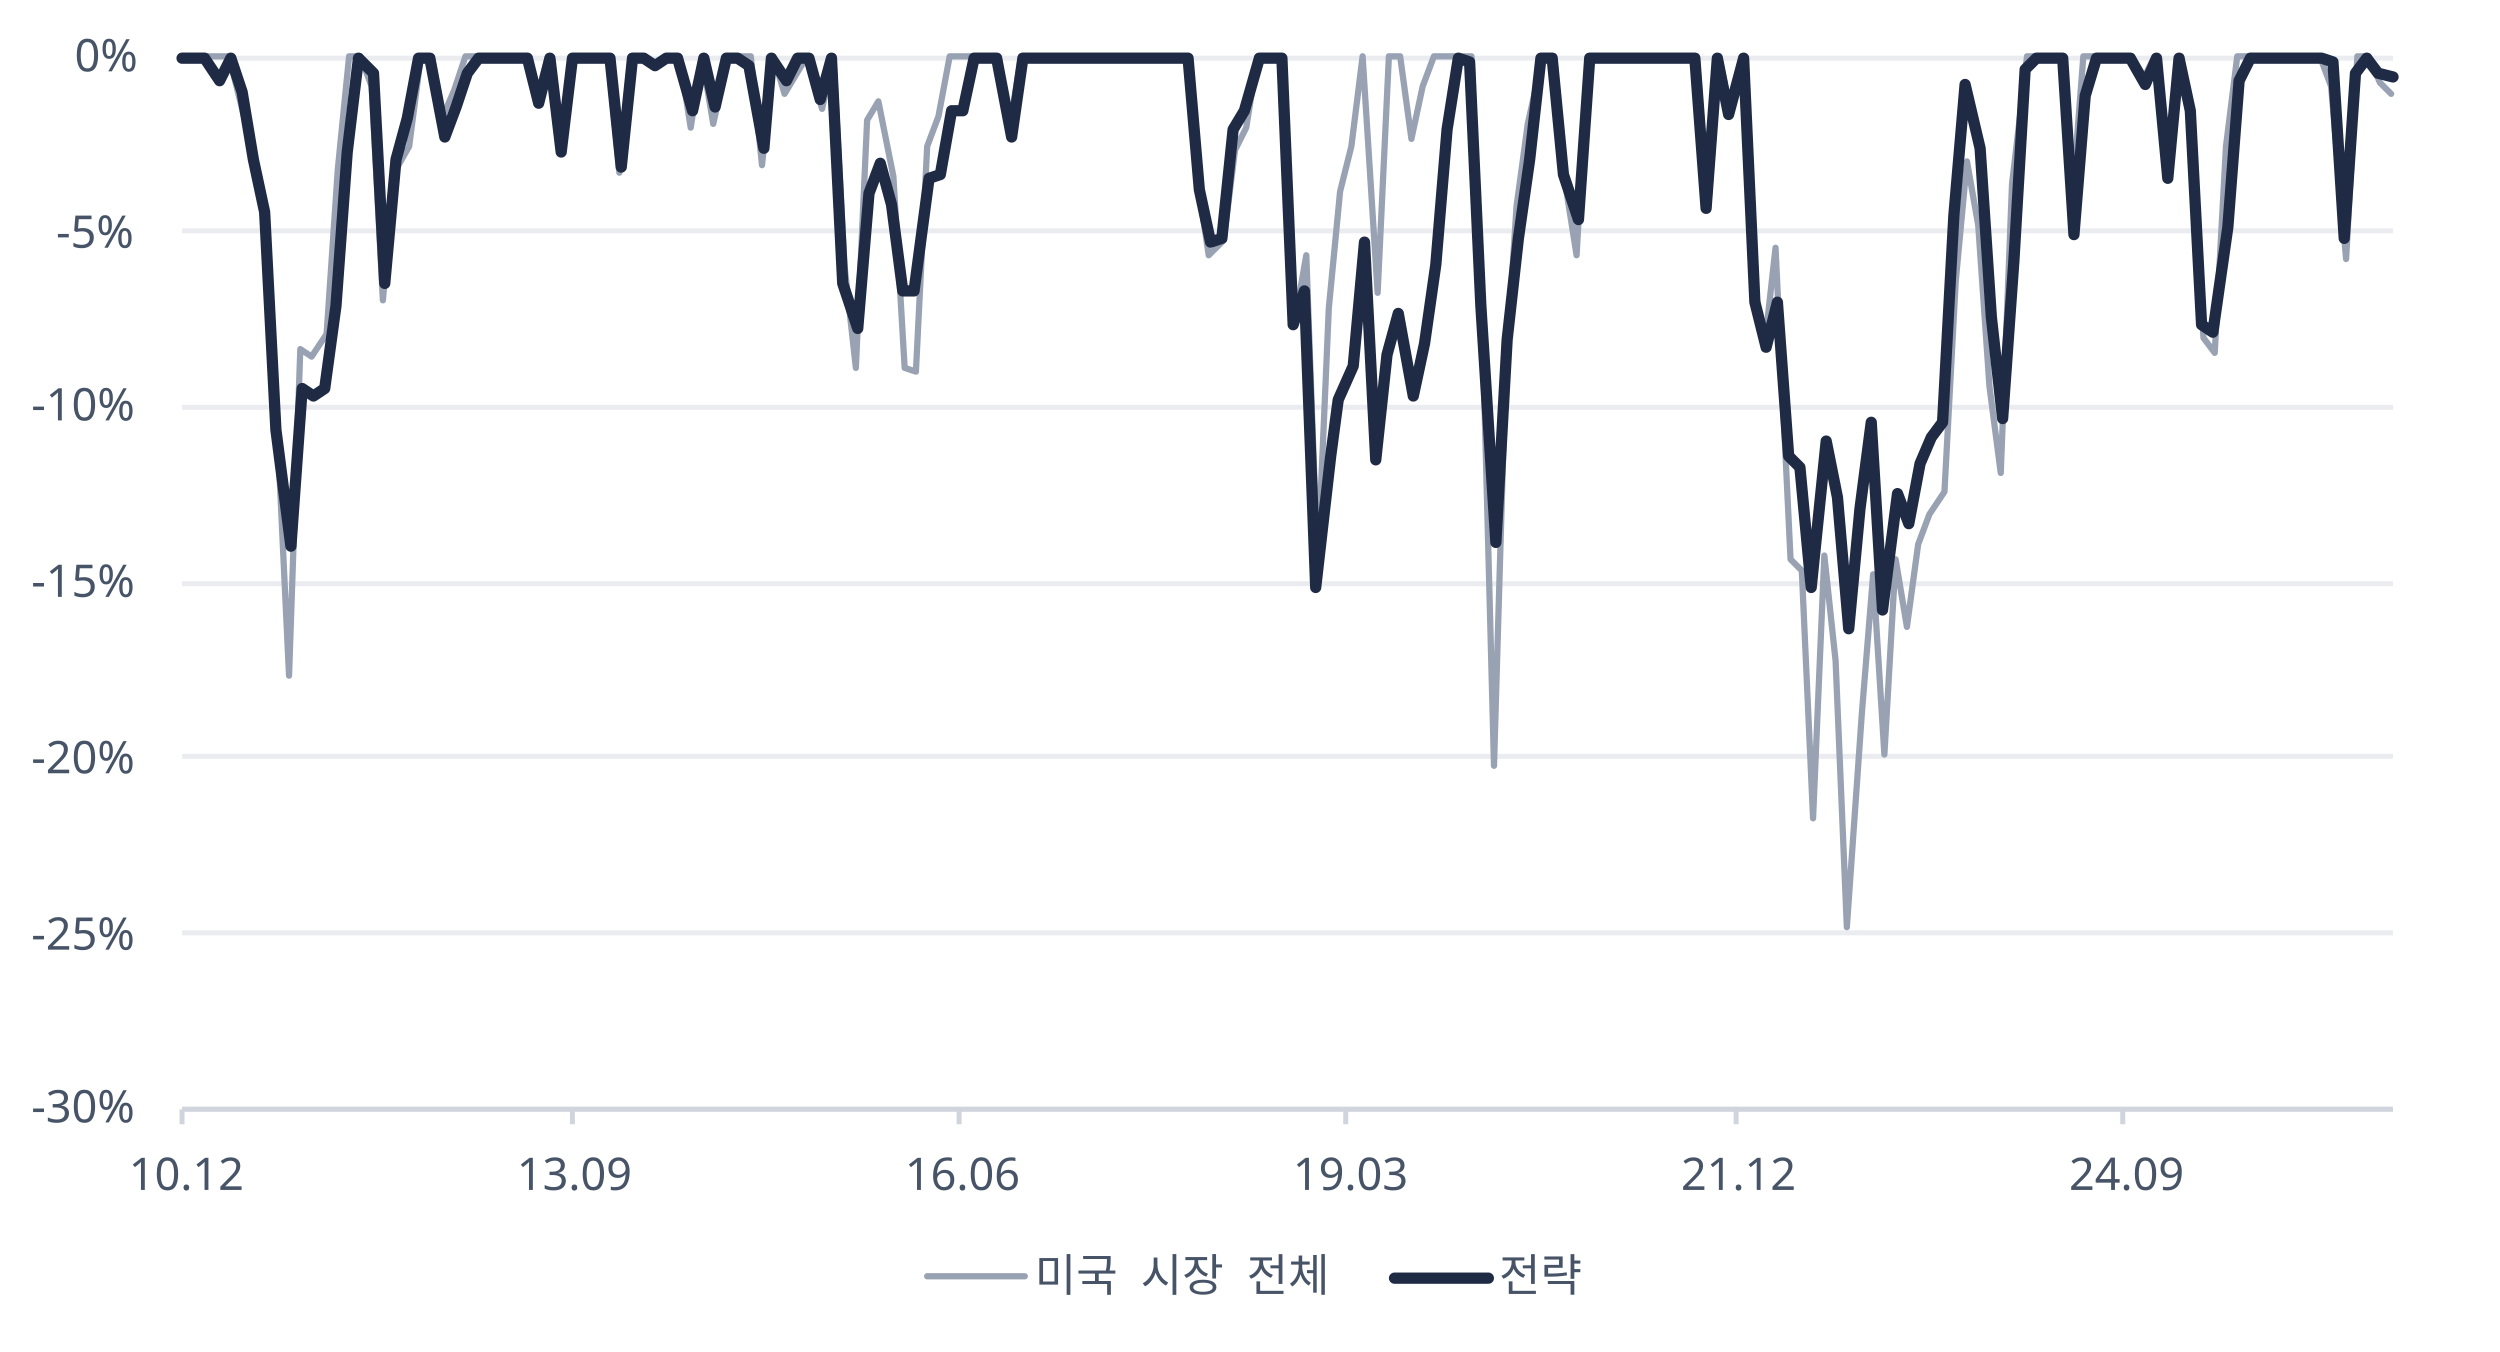
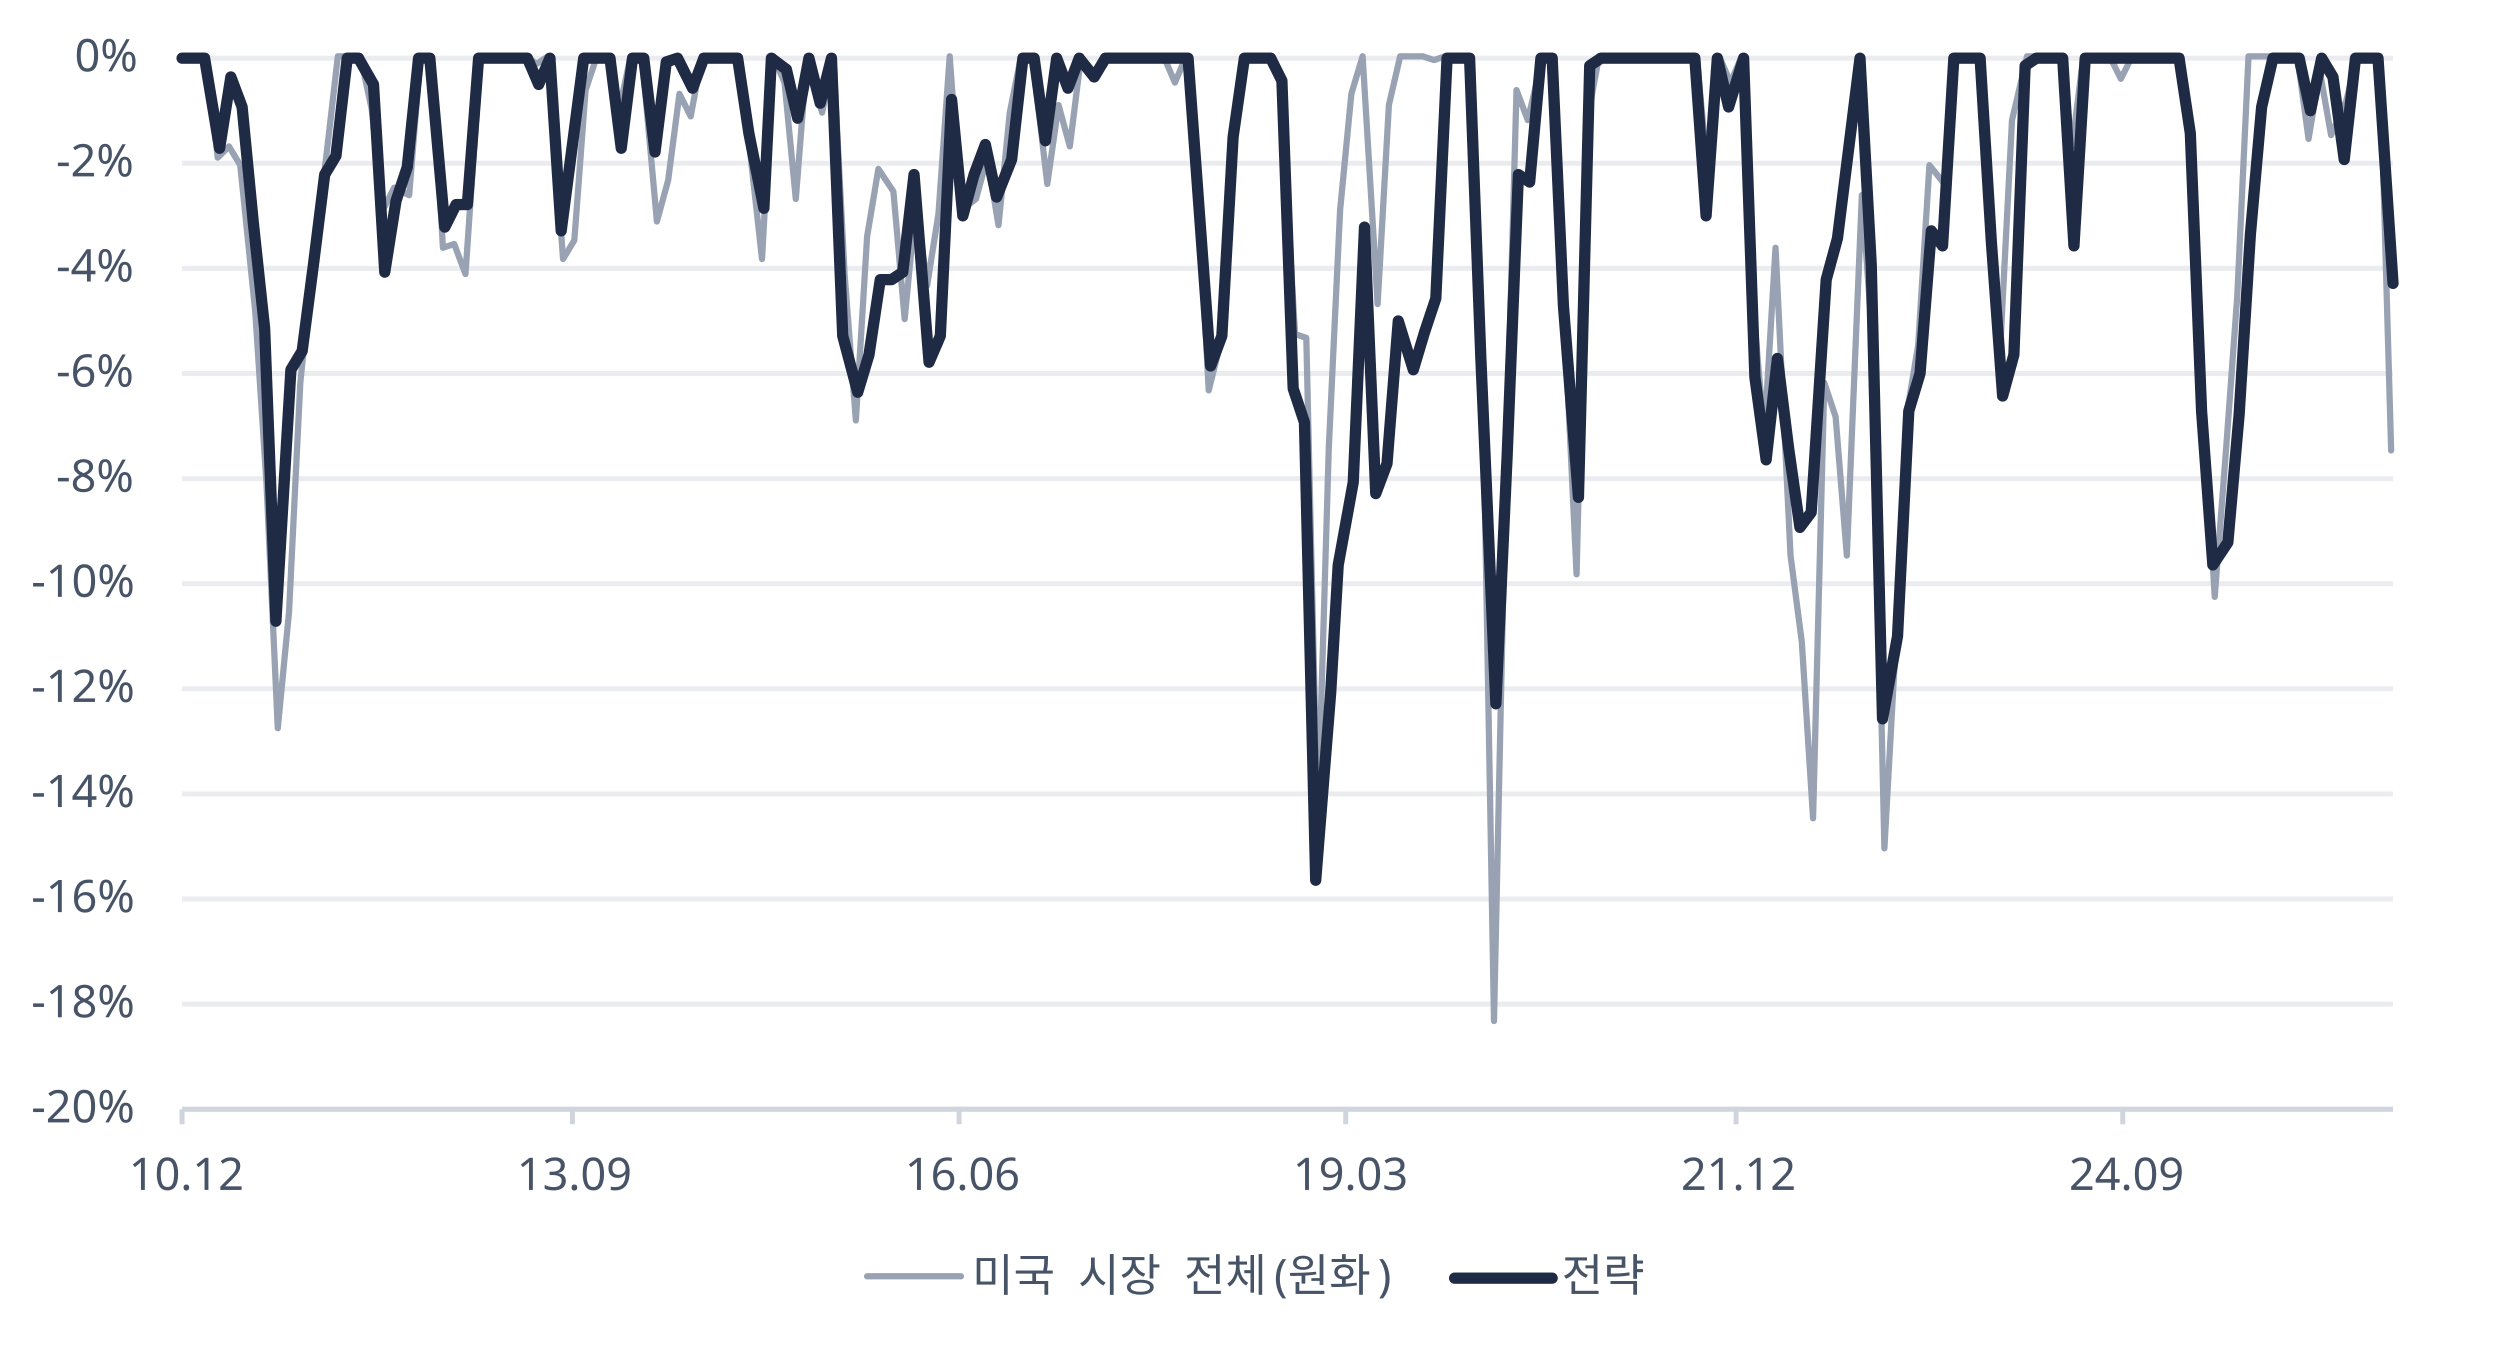
<svg xmlns="http://www.w3.org/2000/svg" width="666" height="360" xml:space="preserve" overflow="hidden">
  <defs>
    <clipPath id="clip0">
      <rect x="555" y="13" width="666" height="360" />
    </clipPath>
  </defs>
  <g clip-path="url(#clip0)" transform="translate(-555 -13)">
    <g>
-       <path d="M603.5 308.5 1192.5 308.5M603.5 261.5 1192.5 261.5M603.5 214.5 1192.5 214.5M603.5 168.5 1192.5 168.5M603.5 121.5 1192.5 121.5M603.5 74.5 1192.5 74.5M603.5 28.5 1192.5 28.5" stroke="#EAECF0" stroke-width="1.333" stroke-linejoin="round" stroke-miterlimit="10" fill="none" />
+       <path d="M603.5 308.5 1192.5 308.5M603.5 280.5 1192.5 280.5M603.5 252.5 1192.5 252.5M603.5 224.5 1192.5 224.5M603.5 196.5 1192.5 196.5M603.5 168.5 1192.5 168.5M603.5 140.5 1192.5 140.5M603.5 112.5 1192.5 112.5M603.5 84.5 1192.5 84.5M603.5 56.5 1192.5 56.5M603.5 28.5 1192.5 28.5" stroke="#EAECF0" stroke-width="1.333" stroke-linejoin="round" stroke-miterlimit="10" fill="none" />
    </g>
    <g>
      <path d="M603.5 308.5 1192.5 308.5" stroke="#D0D5DD" stroke-width="1.333" stroke-linejoin="round" stroke-miterlimit="10" fill="none" fill-rule="evenodd" />
    </g>
    <g>
      <path d="M603.5 308.5 603.5 312.5M707.5 308.5 707.5 312.5M810.5 308.5 810.5 312.5M913.5 308.5 913.5 312.5M1017.5 308.5 1017.5 312.5M1120.5 308.5 1120.5 312.5" stroke="#D0D5DD" stroke-width="1.333" stroke-linejoin="round" stroke-miterlimit="10" fill="none" />
    </g>
    <g>
-       <path d="M604 28 607 28 610 28 613 28 616 28 619 40 623 56 626 77 629 130 632 193 635 106 638 108 642 102 645 58 648 28 651 28 654 36 657 93 660 59 664 52 667 29 670 28 673 44 676 37 679 28 683 28 686 28 689 28 692 28 695 28 698 39 701 28 705 53 708 28 711 28 714 28 717 28 720 59 723 28 726 28 730 30 733 28 736 28 739 47 742 28 745 46 749 28 752 28 755 28 758 57 761 28 764 38 767 33 770 28 774 42 777 28 780 84 783 111 786 45 789 40 793 60 796 111 799 112 802 52 805 44 808 28 811 28 815 28 818 28 821 28 824 47 827 28 830 28 834 28 837 28 840 28 843 28 846 28 849 28 852 28 856 28 859 28 862 28 865 28 868 28 871 28 874 61 877 81 881 77 884 53 887 47 890 28 893 28 896 28 900 98 903 81 906 164 909 95 912 64 915 52 918 28 922 91 925 28 928 28 931 50 934 36 937 28 940 28 944 28 947 28 950 103 953 217 956 115 959 68 962 46 966 28 969 28 972 62 975 81 978 28 981 28 985 29 988 28 991 28 994 28 997 28 1000 28 1003 28 1007 28 1010 69 1013 28 1016 43 1019 28 1022 86 1025 106 1028 79 1032 162 1035 165 1038 231 1041 161 1044 189 1047 260 1051 203 1054 166 1057 214 1060 162 1063 180 1066 158 1069 150 1073 144 1076 88 1079 56 1082 73 1085 116 1088 139 1091 62 1095 28 1098 28 1101 28 1104 28 1107 67 1110 28 1113 28 1117 28 1120 28 1123 28 1126 34 1129 28 1132 54 1136 28 1139 48 1142 103 1145 107 1148 52 1151 28 1154 28 1158 28 1161 28 1164 28 1167 28 1170 28 1173 28 1176 36 1180 82 1183 28 1186 28 1189 35 1192 38" stroke="#98A2B3" stroke-width="1.667" stroke-linecap="round" stroke-linejoin="round" stroke-miterlimit="10" fill="none" />
+       <path d="M604 28 607 28 610 28 613 55 616 52 619 57 623 96 626 142 629 207 632 176 635 115 638 86 642 54 645 28 648 28 651 28 654 42 657 69 660 63 664 65 667 28 670 28 673 79 676 78 679 86 683 28 686 28 689 28 692 28 695 28 698 30 701 28 705 82 708 77 711 37 714 28 717 28 720 42 723 28 726 28 730 72 733 61 736 38 739 44 742 28 745 28 749 28 752 28 755 55 758 82 761 28 764 35 767 66 770 28 774 43 777 28 780 86 783 125 786 76 789 58 793 64 796 98 799 67 802 89 805 70 808 28 811 69 815 66 818 55 821 73 824 43 827 28 830 28 834 62 837 41 840 52 843 28 846 34 849 28 852 28 856 28 859 28 862 29 865 28 868 35 871 28 874 60 877 117 881 101 884 49 887 28 890 28 893 28 896 34 900 102 903 103 906 233 909 132 912 69 915 38 918 28 922 94 925 41 928 28 931 28 934 28 937 29 940 28 944 28 947 28 950 115 953 285 956 146 959 37 962 45 966 28 969 28 972 103 975 166 978 44 981 28 985 28 988 28 991 28 994 28 997 28 1000 28 1003 28 1007 28 1010 60 1013 28 1016 35 1019 28 1022 94 1025 129 1028 79 1032 161 1035 184 1038 231 1041 115 1044 124 1047 161 1051 65 1054 106 1057 239 1060 185 1063 123 1066 105 1069 57 1073 62 1076 28 1079 28 1082 28 1085 70 1088 103 1091 45 1095 28 1098 28 1101 28 1104 28 1107 52 1110 28 1113 28 1117 28 1120 34 1123 28 1126 28 1129 28 1132 28 1136 28 1139 53 1142 122 1145 172 1148 133 1151 92 1154 28 1158 28 1161 28 1164 28 1167 28 1170 50 1173 32 1176 49 1180 40 1183 28 1186 28 1189 28 1192 133" stroke="#98A2B3" stroke-width="1.667" stroke-linecap="round" stroke-linejoin="round" stroke-miterlimit="10" fill="none" />
    </g>
    <g>
-       <path d="M603.5 28.5 607.5 28.5 609.5 28.5 613.5 34.5 616.5 28.5 619.5 37.5 622.5 55.5 625.5 69.5 628.5 127.5 632.5 158.5 635.5 116.5 638.5 118.5 641.5 116.5 644.5 94.5 647.5 53.5 650.5 28.5 654.5 32.5 657.5 88.5 660.5 55.5 663.5 44.5 666.5 28.5 669.5 28.5 673.5 49.5 676.5 41.5 679.5 32.5 682.5 28.5 685.5 28.5 688.5 28.5 691.5 28.5 695.5 28.5 698.5 40.5 701.5 28.5 704.5 53.5 707.5 28.5 710.5 28.5 713.5 28.5 717.5 28.5 720.5 57.5 723.5 28.5 726.5 28.5 729.5 30.5 732.5 28.5 735.5 28.5 739.5 42.5 742.5 28.5 745.5 41.5 748.5 28.5 751.5 28.5 754.5 30.5 758.5 52.5 760.5 28.5 764.5 34.5 767.5 28.5 770.5 28.5 773.5 39.5 776.5 28.5 779.5 88.5 783.5 100.5 786.5 64.5 789.5 56.5 792.5 67.5 795.5 90.5 798.5 90.5 802.5 60.5 805.5 59.5 808.5 42.5 811.5 42.5 814.5 28.5 817.5 28.5 820.5 28.5 824.5 49.5 827.5 28.5 830.5 28.5 833.5 28.5 836.5 28.5 839.5 28.5 842.5 28.5 846.5 28.5 849.5 28.5 852.5 28.5 855.5 28.5 858.5 28.5 861.5 28.5 864.5 28.5 868.5 28.5 871.5 28.5 874.5 63.5 877.5 77.5 880.5 76.5 883.5 47.5 886.5 42.5 890.5 28.5 893.5 28.5 896.5 28.5 899.5 99.5 902.5 90.5 905.5 169.5 909.5 134.5 911.5 119.5 915.5 110.5 918.5 77.5 921.5 135.5 924.5 107.5 927.5 96.5 931.5 118.5 934.5 104.5 937.5 83.5 940.5 47.5 943.5 28.5 946.5 29.5 949.5 94.5 953.5 157.5 956.5 103.5 959.5 76.5 962.5 55.5 965.5 28.5 968.5 28.5 971.5 59.5 975.5 71.5 978.5 28.5 981.5 28.5 984.5 28.5 987.5 28.5 990.5 28.5 993.5 28.5 997.5 28.5 1000.5 28.5 1003.5 28.5 1006.5 28.5 1009.5 68.5 1012.5 28.5 1015.5 43.5 1019.5 28.5 1022.5 93.5 1025.5 105.5 1028.5 93.5 1031.5 134.5 1034.5 137.5 1037.5 169.5 1041.5 130.5 1044.5 145.5 1047.5 180.5 1050.5 148.5 1053.5 125.5 1056.5 175.5 1060.5 144.5 1063.5 152.5 1066.5 136.5 1069.5 129.5 1072.5 125.5 1075.5 70.5 1078.5 35.5 1082.5 52.5 1085.5 97.5 1088.5 124.5 1091.5 82.5 1094.5 31.5 1097.5 28.5 1100.5 28.5 1104.5 28.5 1107.5 75.5 1110.5 38.5 1113.5 28.5 1116.5 28.5 1119.5 28.5 1122.5 28.5 1126.5 35.5 1129.5 28.5 1132.5 60.5 1135.5 28.5 1138.5 42.5 1141.5 99.5 1144.5 101.5 1148.5 73.5 1151.5 34.5 1154.5 28.5 1157.5 28.5 1160.5 28.5 1163.5 28.5 1167.5 28.5 1170.5 28.5 1173.5 28.5 1176.5 29.5 1179.5 76.5 1182.5 32.5 1185.5 28.5 1188.5 32.5 1192.5 33.5" stroke="#1F2A44" stroke-width="3" stroke-linecap="round" stroke-linejoin="round" stroke-miterlimit="10" fill="none" />
+       <path d="M603.5 28.5 607.5 28.5 609.5 28.5 613.5 52.5 616.5 33.5 619.5 41.5 622.5 72.5 625.5 100.5 628.5 178.5 632.5 111.5 635.5 106.5 638.5 83.5 641.5 59.5 644.5 54.5 647.5 28.5 650.5 28.5 654.5 35.5 657.5 85.5 660.5 66.5 663.5 57.5 666.5 28.5 669.5 28.5 673.5 73.5 676.5 67.5 679.5 67.5 682.5 28.5 685.5 28.5 688.5 28.5 691.5 28.5 695.5 28.5 698.5 35.5 701.5 28.5 704.5 74.5 707.5 51.5 710.5 28.5 713.5 28.5 717.5 28.5 720.5 52.5 723.5 28.5 726.5 28.5 729.5 53.5 732.5 29.5 735.5 28.5 739.5 36.5 742.5 28.5 745.5 28.5 748.5 28.5 751.5 28.5 754.5 48.5 758.5 68.5 760.5 28.5 764.5 31.5 767.5 44.5 770.5 28.5 773.5 40.5 776.5 28.5 779.5 102.5 783.5 117.5 786.5 107.5 789.5 87.5 792.5 87.5 795.5 85.5 798.5 59.5 802.5 109.5 805.5 102.5 808.5 39.5 811.5 70.5 814.5 59.5 817.5 51.5 820.5 65.5 824.5 55.5 827.5 28.5 830.5 28.5 833.5 50.5 836.5 28.5 839.5 36.5 842.5 28.5 846.5 33.5 849.5 28.5 852.5 28.5 855.5 28.5 858.5 28.5 861.5 28.5 864.5 28.5 868.5 28.5 871.5 28.5 874.5 69.5 877.5 110.5 880.5 102.5 883.5 49.5 886.5 28.5 890.5 28.5 893.5 28.5 896.5 34.5 899.5 116.5 902.5 125.5 905.5 247.5 909.5 197.5 911.5 163.5 915.5 141.5 918.5 73.5 921.5 144.5 924.5 136.5 927.5 98.5 931.5 111.5 934.5 101.5 937.5 92.5 940.5 28.5 943.5 28.5 946.5 28.5 949.5 108.5 953.5 200.5 956.5 134.5 959.5 59.5 962.5 61.5 965.5 28.5 968.5 28.5 971.5 94.5 975.5 145.5 978.5 30.5 981.5 28.5 984.5 28.5 987.5 28.5 990.5 28.5 993.5 28.5 997.5 28.5 1000.5 28.5 1003.5 28.5 1006.5 28.5 1009.5 70.5 1012.5 28.5 1015.5 41.5 1019.5 28.5 1022.5 113.5 1025.5 135.5 1028.5 108.5 1031.5 132.5 1034.5 153.5 1037.5 149.5 1041.5 87.5 1044.5 76.5 1047.5 52.5 1050.5 28.5 1053.5 83.5 1056.5 204.5 1060.5 182.5 1063.5 122.5 1066.5 112.5 1069.5 74.5 1072.5 78.5 1075.5 28.5 1078.5 28.5 1082.5 28.5 1085.5 77.5 1088.5 118.5 1091.5 107.5 1094.5 30.5 1097.5 28.5 1100.5 28.5 1104.5 28.5 1107.5 78.5 1110.5 28.5 1113.5 28.5 1116.5 28.5 1119.5 28.5 1122.5 28.5 1126.5 28.5 1129.5 28.5 1132.5 28.5 1135.5 28.5 1138.5 48.5 1141.5 122.5 1144.5 163.5 1148.5 157.5 1151.5 123.5 1154.5 75.5 1157.5 41.5 1160.5 28.5 1163.5 28.5 1167.5 28.5 1170.5 42.5 1173.5 28.5 1176.5 33.5 1179.5 55.5 1182.5 28.5 1185.5 28.5 1188.5 28.5 1192.5 88.5" stroke="#1F2A44" stroke-width="3" stroke-linecap="round" stroke-linejoin="round" stroke-miterlimit="10" fill="none" />
    </g>
    <g>
-       <text fill="#475467" font-family="Malgun Gothic,Malgun Gothic_MSFontService,sans-serif" font-weight="400" font-size="12" transform="translate(563.333 312)">-30%</text>
+       <text fill="#475467" font-family="Malgun Gothic,Malgun Gothic_MSFontService,sans-serif" font-weight="400" font-size="12" transform="translate(563.333 312)">-20%</text>
    </g>
    <g>
-       <text fill="#475467" font-family="Malgun Gothic,Malgun Gothic_MSFontService,sans-serif" font-weight="400" font-size="12" transform="translate(563.333 266)">-25%</text>
+       <text fill="#475467" font-family="Malgun Gothic,Malgun Gothic_MSFontService,sans-serif" font-weight="400" font-size="12" transform="translate(563.333 284)">-18%</text>
    </g>
    <g>
-       <text fill="#475467" font-family="Malgun Gothic,Malgun Gothic_MSFontService,sans-serif" font-weight="400" font-size="12" transform="translate(563.333 219)">-20%</text>
+       <text fill="#475467" font-family="Malgun Gothic,Malgun Gothic_MSFontService,sans-serif" font-weight="400" font-size="12" transform="translate(563.333 256)">-16%</text>
    </g>
    <g>
-       <text fill="#475467" font-family="Malgun Gothic,Malgun Gothic_MSFontService,sans-serif" font-weight="400" font-size="12" transform="translate(563.333 172)">-15%</text>
+       <text fill="#475467" font-family="Malgun Gothic,Malgun Gothic_MSFontService,sans-serif" font-weight="400" font-size="12" transform="translate(563.333 228)">-14%</text>
    </g>
    <g>
-       <text fill="#475467" font-family="Malgun Gothic,Malgun Gothic_MSFontService,sans-serif" font-weight="400" font-size="12" transform="translate(563.333 125)">-10%</text>
+       <text fill="#475467" font-family="Malgun Gothic,Malgun Gothic_MSFontService,sans-serif" font-weight="400" font-size="12" transform="translate(563.333 200)">-12%</text>
    </g>
    <g>
-       <text fill="#475467" font-family="Malgun Gothic,Malgun Gothic_MSFontService,sans-serif" font-weight="400" font-size="12" transform="translate(569.94 79)">-5%</text>
+       <text fill="#475467" font-family="Malgun Gothic,Malgun Gothic_MSFontService,sans-serif" font-weight="400" font-size="12" transform="translate(563.333 172)">-10%</text>
+     </g>
+     <g>
+       <text fill="#475467" font-family="Malgun Gothic,Malgun Gothic_MSFontService,sans-serif" font-weight="400" font-size="12" transform="translate(569.94 144)">-8%</text>
+     </g>
+     <g>
+       <text fill="#475467" font-family="Malgun Gothic,Malgun Gothic_MSFontService,sans-serif" font-weight="400" font-size="12" transform="translate(569.94 116)">-6%</text>
+     </g>
+     <g>
+       <text fill="#475467" font-family="Malgun Gothic,Malgun Gothic_MSFontService,sans-serif" font-weight="400" font-size="12" transform="translate(569.94 88)">-4%</text>
+     </g>
+     <g>
+       <text fill="#475467" font-family="Malgun Gothic,Malgun Gothic_MSFontService,sans-serif" font-weight="400" font-size="12" transform="translate(569.94 60)">-2%</text>
    </g>
    <g>
      <text fill="#475467" font-family="Malgun Gothic,Malgun Gothic_MSFontService,sans-serif" font-weight="400" font-size="12" transform="translate(574.86 32)">0%</text>
    </g>
    <g>
      <text fill="#475467" font-family="Malgun Gothic,Malgun Gothic_MSFontService,sans-serif" font-weight="400" font-size="12" transform="translate(589.313 330)">10.12</text>
    </g>
    <g>
      <text fill="#475467" font-family="Malgun Gothic,Malgun Gothic_MSFontService,sans-serif" font-weight="400" font-size="12" transform="translate(692.687 330)">13.09</text>
    </g>
    <g>
      <text fill="#475467" font-family="Malgun Gothic,Malgun Gothic_MSFontService,sans-serif" font-weight="400" font-size="12" transform="translate(796.061 330)">16.06</text>
    </g>
    <g>
      <text fill="#475467" font-family="Malgun Gothic,Malgun Gothic_MSFontService,sans-serif" font-weight="400" font-size="12" transform="translate(899.435 330)">19.03</text>
    </g>
    <g>
      <text fill="#475467" font-family="Malgun Gothic,Malgun Gothic_MSFontService,sans-serif" font-weight="400" font-size="12" transform="translate(1002.81 330)">21.12</text>
    </g>
    <g>
      <text fill="#475467" font-family="Malgun Gothic,Malgun Gothic_MSFontService,sans-serif" font-weight="400" font-size="12" transform="translate(1106.18 330)">24.09</text>
    </g>
    <g>
-       <path d="M802 353 828 353" stroke="#98A2B3" stroke-width="1.667" stroke-linecap="round" stroke-linejoin="round" stroke-miterlimit="10" fill="none" fill-rule="evenodd" />
+       <path d="M786 353 811 353" stroke="#98A2B3" stroke-width="1.667" stroke-linecap="round" stroke-linejoin="round" stroke-miterlimit="10" fill="none" fill-rule="evenodd" />
    </g>
    <g>
-       <text fill="#475467" font-family="Malgun Gothic,Malgun Gothic_MSFontService,sans-serif" font-weight="400" font-size="12" transform="translate(830.665 357)">미국</text>
+       <text fill="#475467" font-family="Malgun Gothic,Malgun Gothic_MSFontService,sans-serif" font-weight="400" font-size="12" transform="translate(813.968 357)">미국</text>
    </g>
    <g>
-       <text fill="#475467" font-family="Malgun Gothic,Malgun Gothic_MSFontService,sans-serif" font-weight="400" font-size="12" transform="translate(858.885 357)">시장</text>
+       <text fill="#475467" font-family="Malgun Gothic,Malgun Gothic_MSFontService,sans-serif" font-weight="400" font-size="12" transform="translate(842.188 357)">시장</text>
    </g>
    <g>
-       <text fill="#475467" font-family="Malgun Gothic,Malgun Gothic_MSFontService,sans-serif" font-weight="400" font-size="12" transform="translate(887.105 357)">전체</text>
+       <text fill="#475467" font-family="Malgun Gothic,Malgun Gothic_MSFontService,sans-serif" font-weight="400" font-size="12" transform="translate(870.408 357)">전체</text>
    </g>
    <g>
-       <path d="M926.5 353.5 951.5 353.5" stroke="#1F2A44" stroke-width="3" stroke-linecap="round" stroke-linejoin="round" stroke-miterlimit="10" fill="none" fill-rule="evenodd" />
+       <text fill="#475467" font-family="Malgun Gothic,Malgun Gothic_MSFontService,sans-serif" font-weight="400" font-size="12" transform="translate(894.408 357)">(</text>
    </g>
    <g>
-       <text fill="#475467" font-family="Malgun Gothic,Malgun Gothic_MSFontService,sans-serif" font-weight="400" font-size="12" transform="translate(954.334 357)">전략</text>
+       <text fill="#475467" font-family="Malgun Gothic,Malgun Gothic_MSFontService,sans-serif" font-weight="400" font-size="12" transform="translate(898.062 357)">원화</text>
+     </g>
+     <g>
+       <text fill="#475467" font-family="Malgun Gothic,Malgun Gothic_MSFontService,sans-serif" font-weight="400" font-size="12" transform="translate(922.062 357)">)</text>
+     </g>
+     <g>
+       <path d="M942.5 353.5 968.5 353.5" stroke="#1F2A44" stroke-width="3" stroke-linecap="round" stroke-linejoin="round" stroke-miterlimit="10" fill="none" fill-rule="evenodd" />
+     </g>
+     <g>
+       <text fill="#475467" font-family="Malgun Gothic,Malgun Gothic_MSFontService,sans-serif" font-weight="400" font-size="12" transform="translate(971.031 357)">전략</text>
    </g>
  </g>
</svg>
